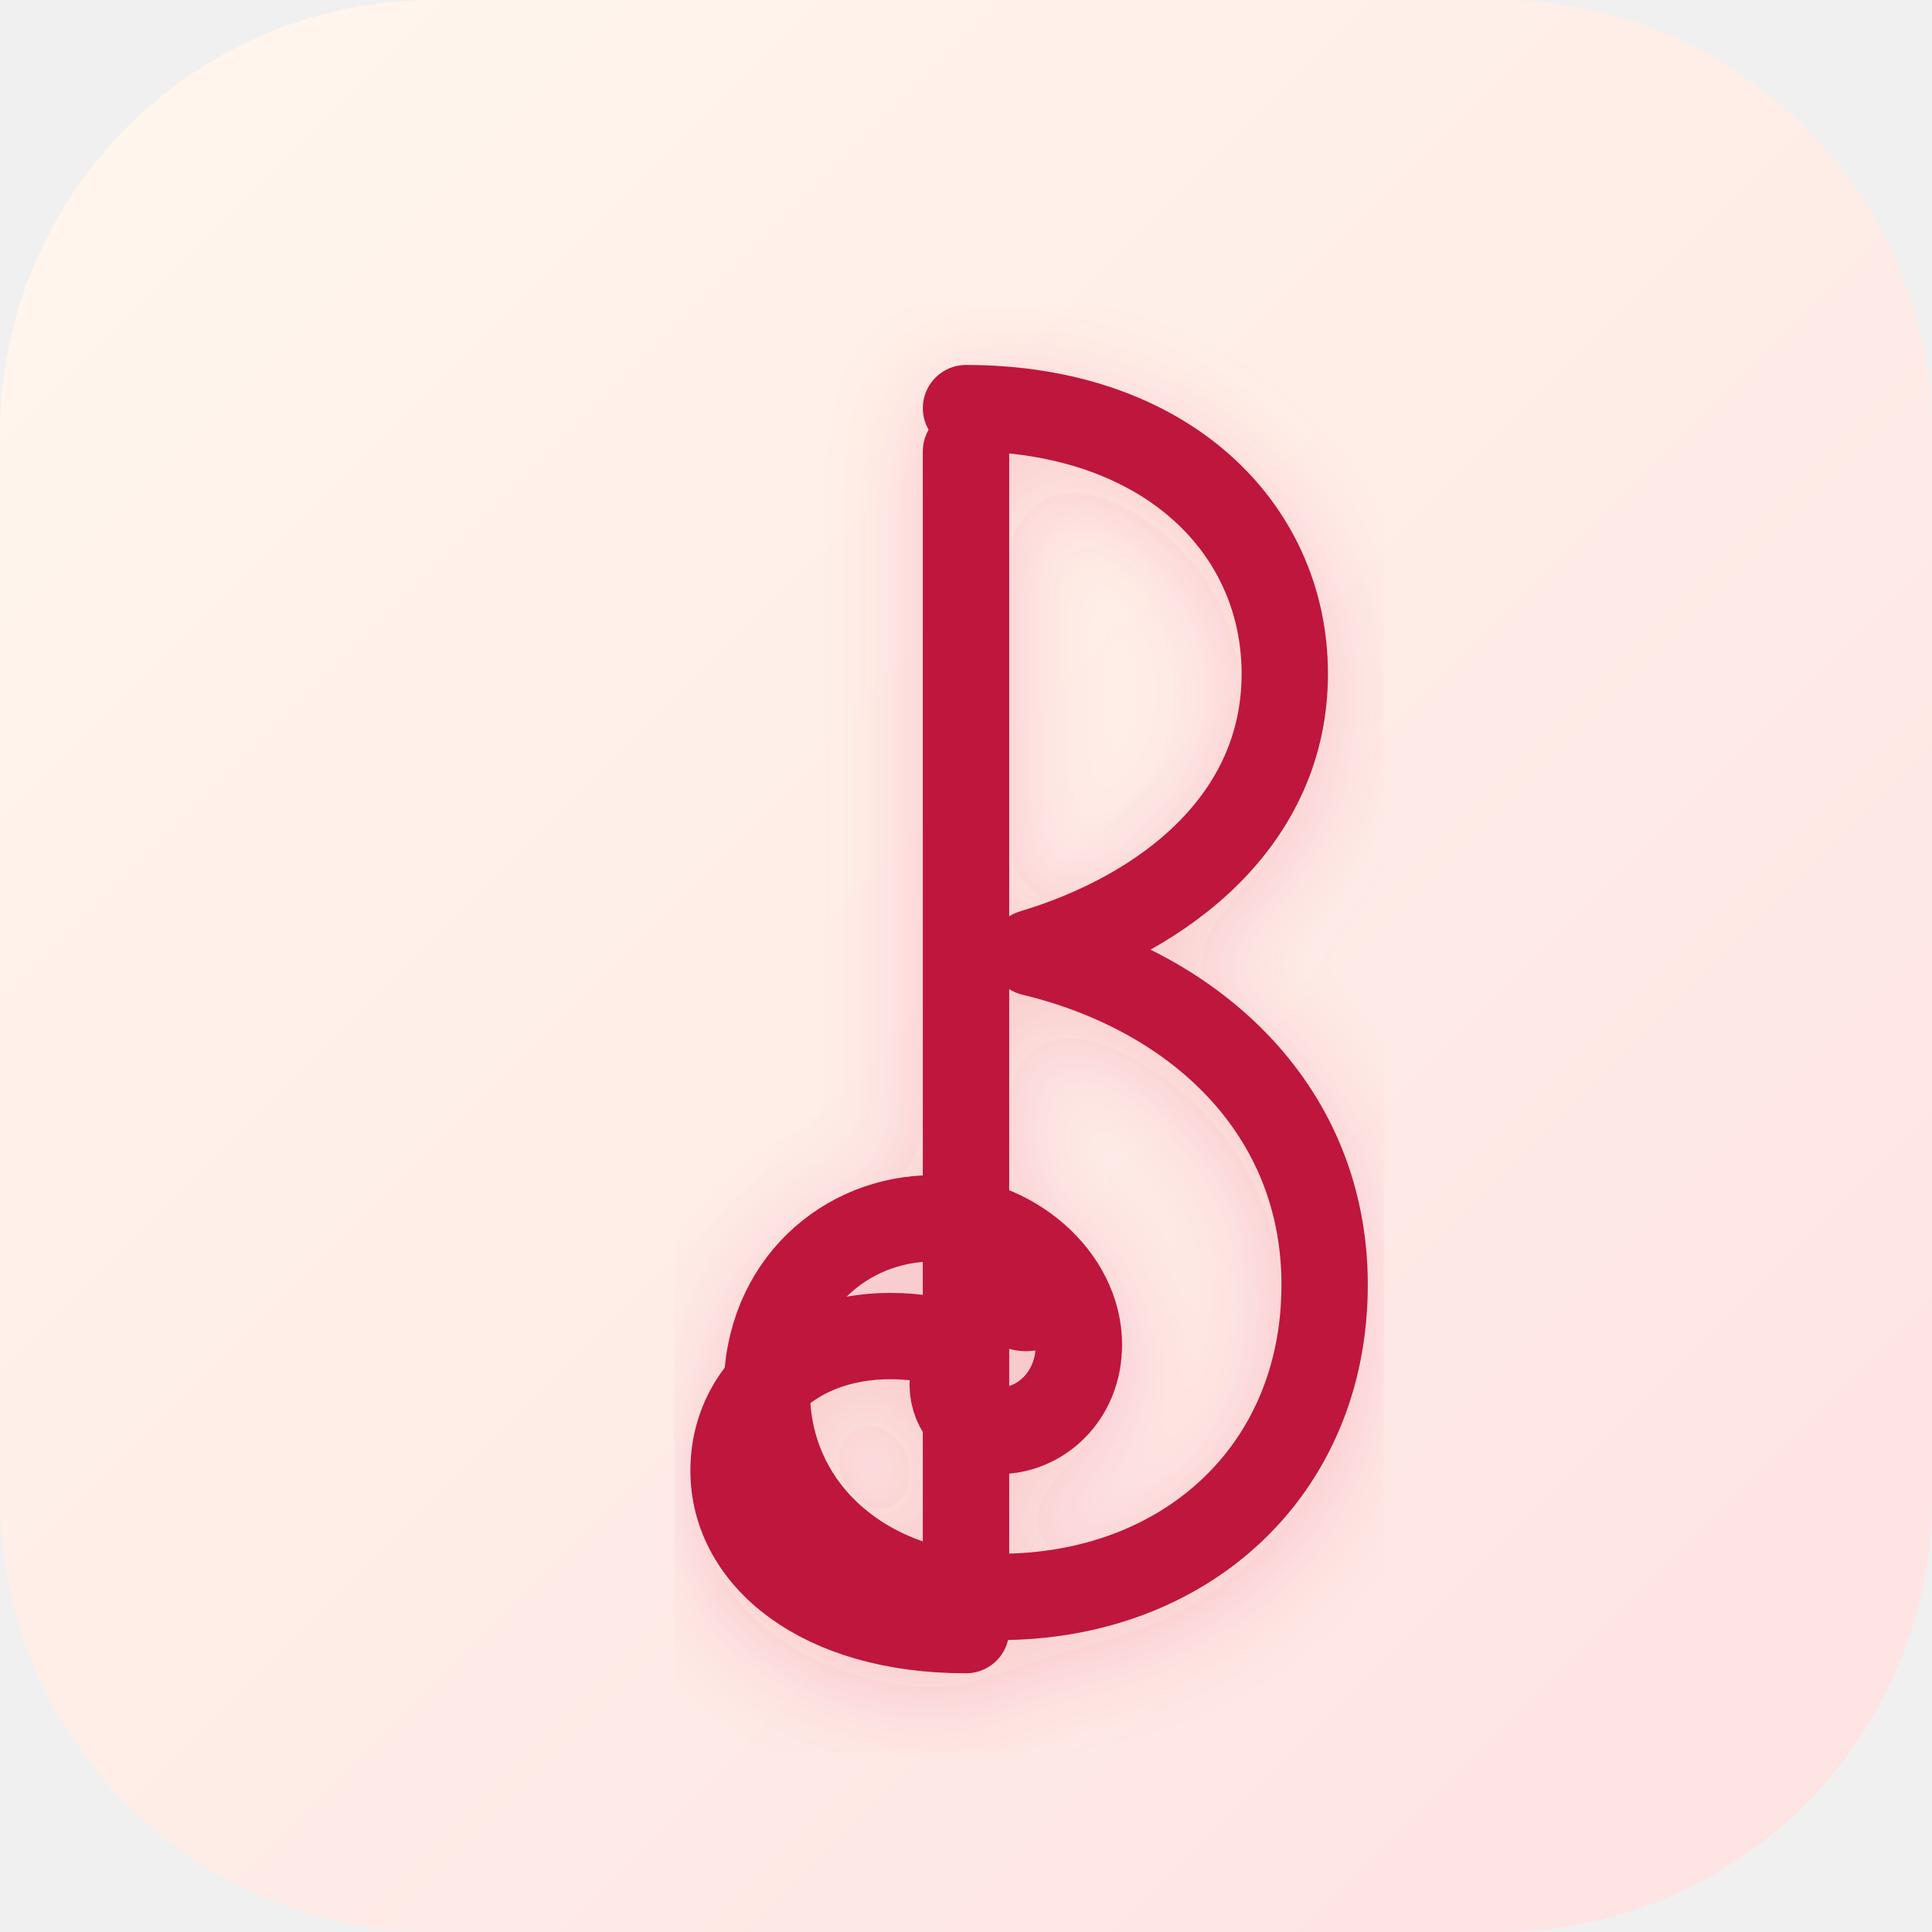
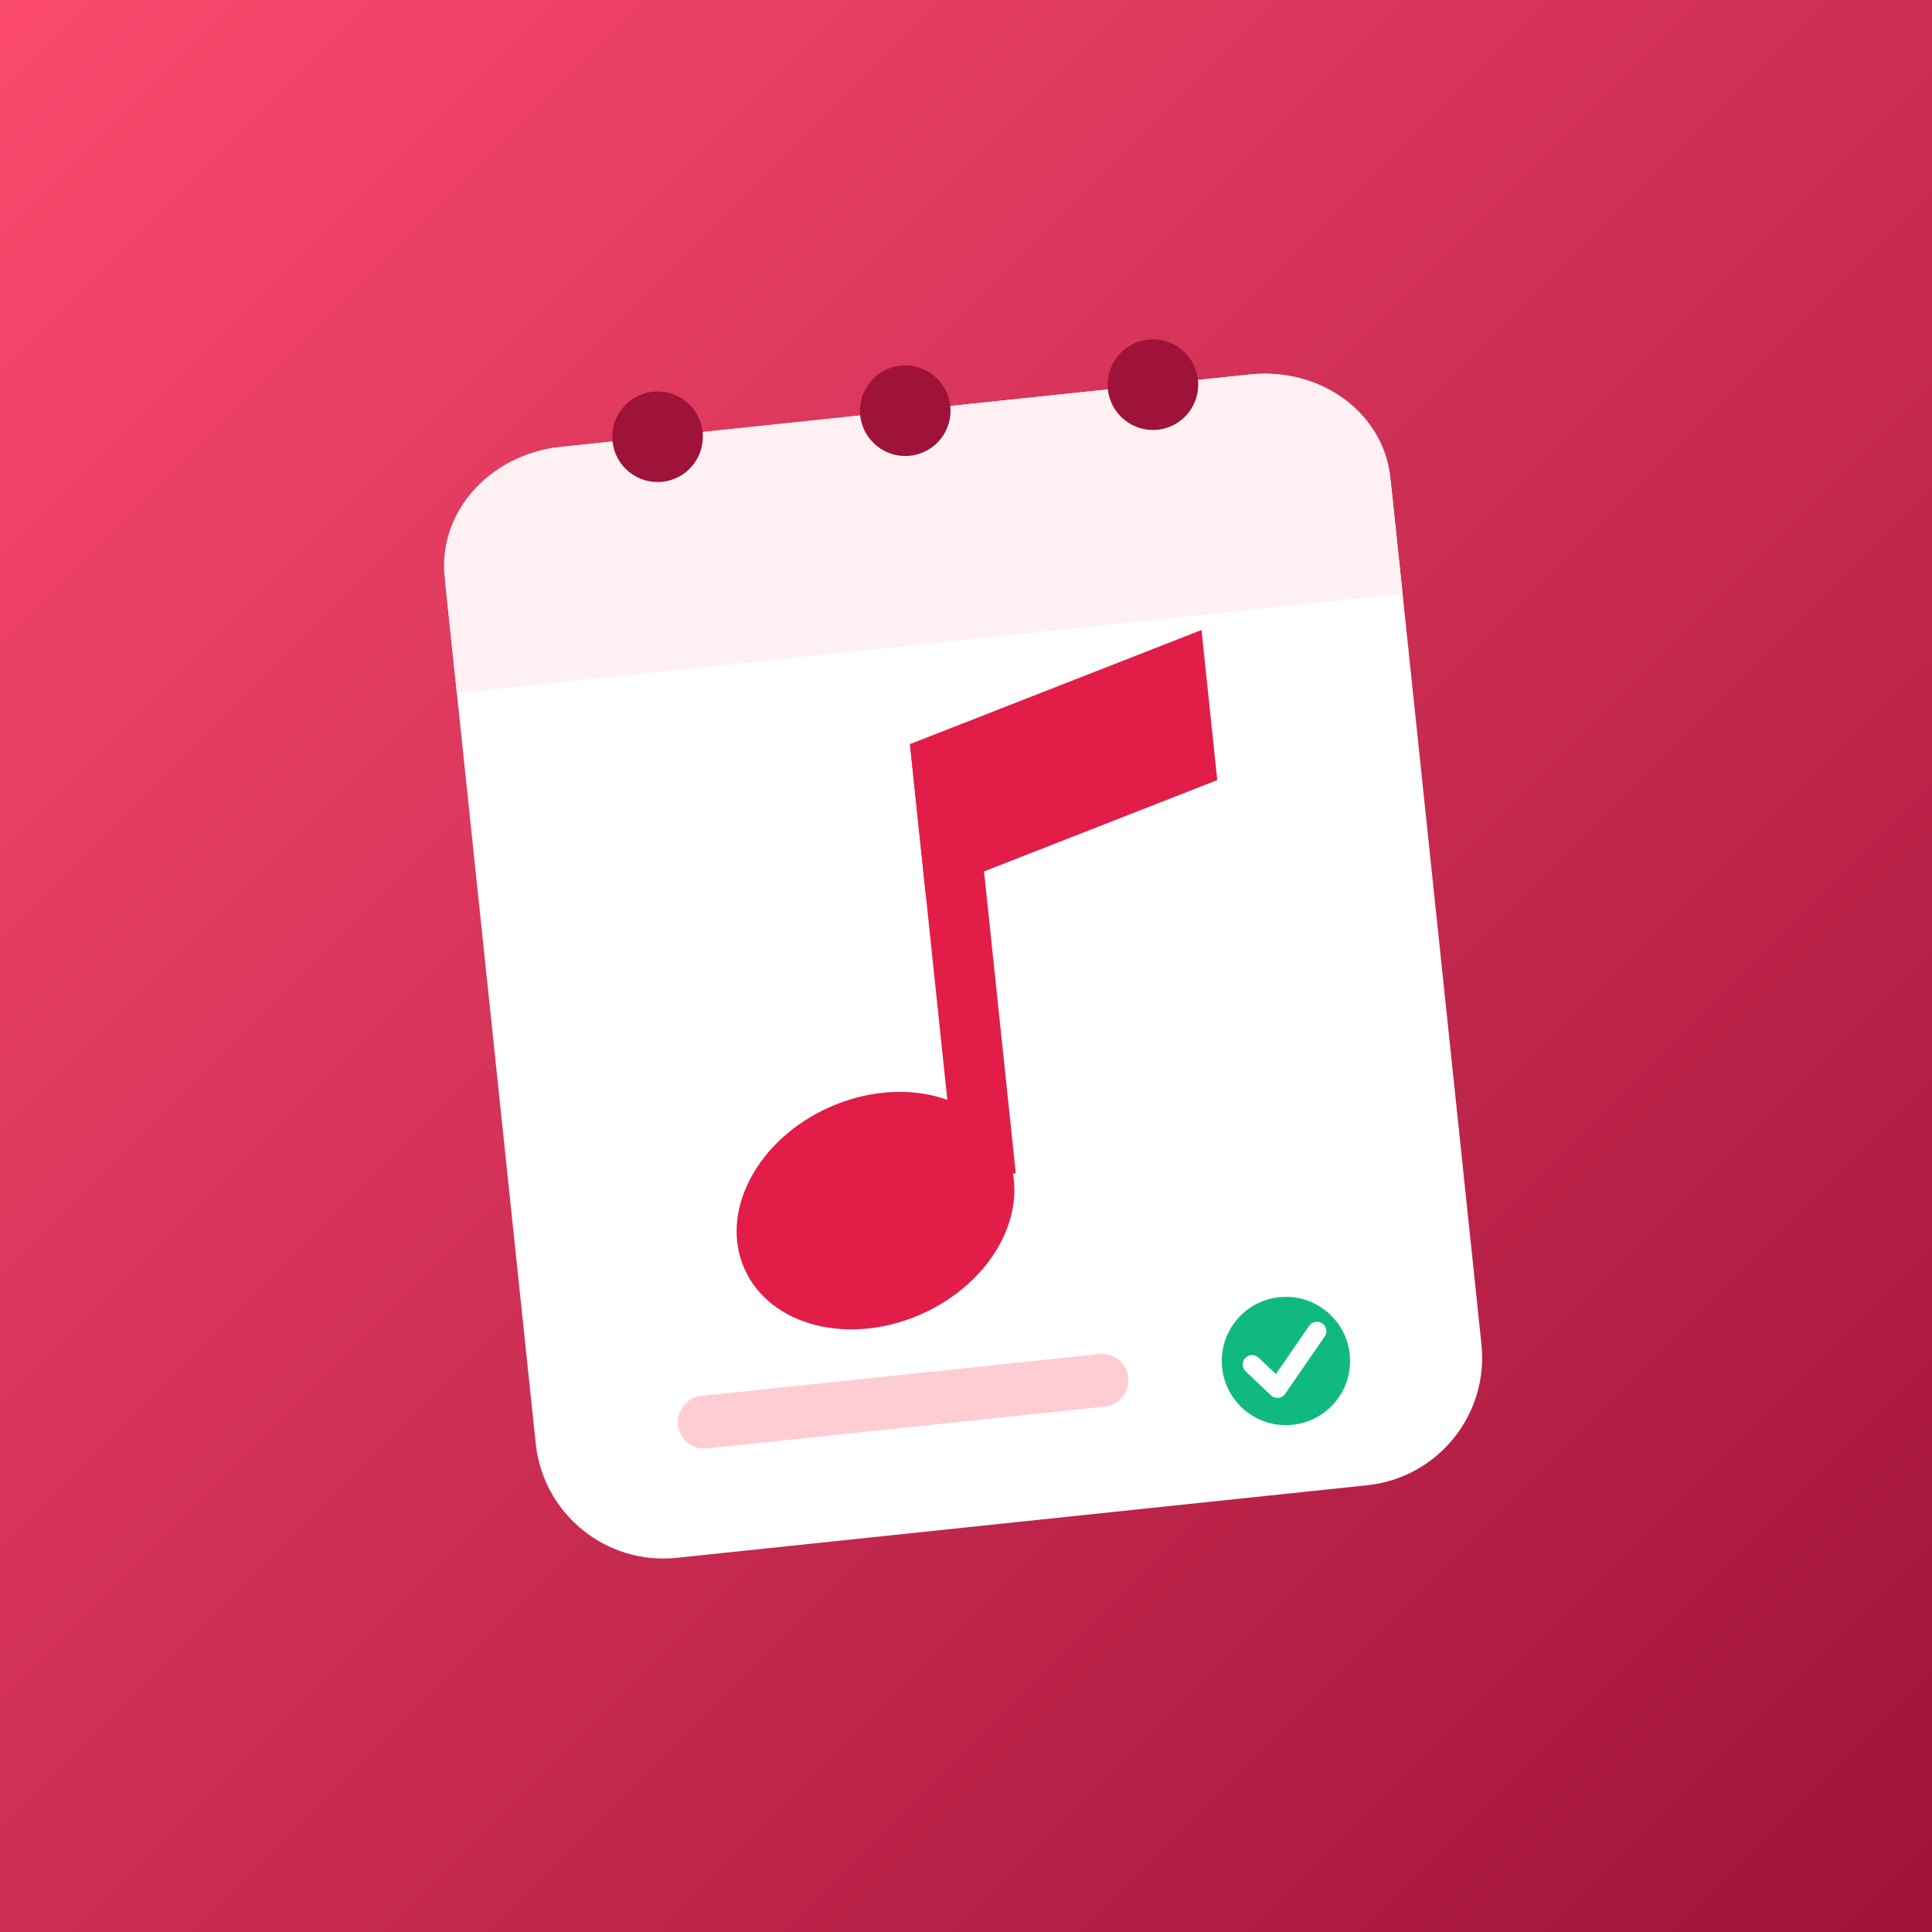
<svg xmlns="http://www.w3.org/2000/svg" viewBox="0 0 512 512">
  <defs>
-     <linearGradient id="bg" x1="0%" y1="0%" x2="100%" y2="100%">
-       <stop offset="0%" style="stop-color:#fff7ed" />
-       <stop offset="100%" style="stop-color:#fee2e2" />
+     <linearGradient id="bg" x1="0" y1="0" x2="1" y2="1">
+       <stop offset="0" stop-color="#fb4a6e" />
+       <stop offset="1" stop-color="#9f1239" />
    </linearGradient>
-     <filter id="sh">
-       <feDropShadow dx="0" dy="6" stdDeviation="14" flood-color="#e11d48" flood-opacity="0.18" />
-     </filter>
  </defs>
-   <rect width="512" height="512" rx="115" fill="url(#bg)" />
-   <g transform="translate(256,256) scale(0.88)" filter="url(#sh)">
-     <rect x="-13" y="-168" width="26" height="368" rx="13" fill="#be123c" />
-     <path d="M0,-168 C60,-168 96,-132 96,-88 C96,-44 60,-16 20,-4 C70,8 108,44 108,96 C108,152 66,190 10,190 C-30,190 -60,164 -60,128 C-60,96 -36,76 -10,76 C14,76 34,94 34,114 C34,130 22,140 10,140 C2,140 -4,134 -4,126" fill="none" stroke="#be123c" stroke-width="26" stroke-linecap="round" stroke-linejoin="round" />
-     <path d="M0,200 C-44,200 -70,178 -70,152 C-70,126 -46,108 -14,112" fill="none" stroke="#be123c" stroke-width="26" stroke-linecap="round" />
-     <circle cx="18" cy="98" r="18" fill="#be123c" />
+   <rect width="512" height="512" fill="url(#bg)" />
+   <g transform="rotate(-6 256 262)">
+     <rect x="130" y="108" width="252" height="296" rx="34" fill="#fff" />
+     <rect x="130" y="108" width="252" height="62" rx="34" fill="#fff1f3" />
+     <rect x="130" y="140" width="252" height="30" fill="#fff1f3" />
+     <circle cx="190" cy="108" r="12" fill="#9f1239" />
+     <circle cx="256" cy="108" r="12" fill="#9f1239" />
+     <circle cx="322" cy="108" r="12" fill="#9f1239" />
+     <ellipse cx="226" cy="318" rx="38" ry="30" fill="#e11d48" transform="rotate(-18 226 318)" />
+     <rect x="248" y="196" width="16" height="116" fill="#e11d48" />
+     <path d="M248 196 L328 174 V214 L248 236 Z" fill="#e11d48" />
+     <rect x="168" y="362" width="120" height="14" rx="7" fill="#fecdd3" />
+     <circle cx="330" cy="369" r="17" fill="#10b981" />
+     <path d="M321 369 l6 7 l12 -14" stroke="#fff" stroke-width="5" fill="none" stroke-linecap="round" stroke-linejoin="round" />
  </g>
</svg>
